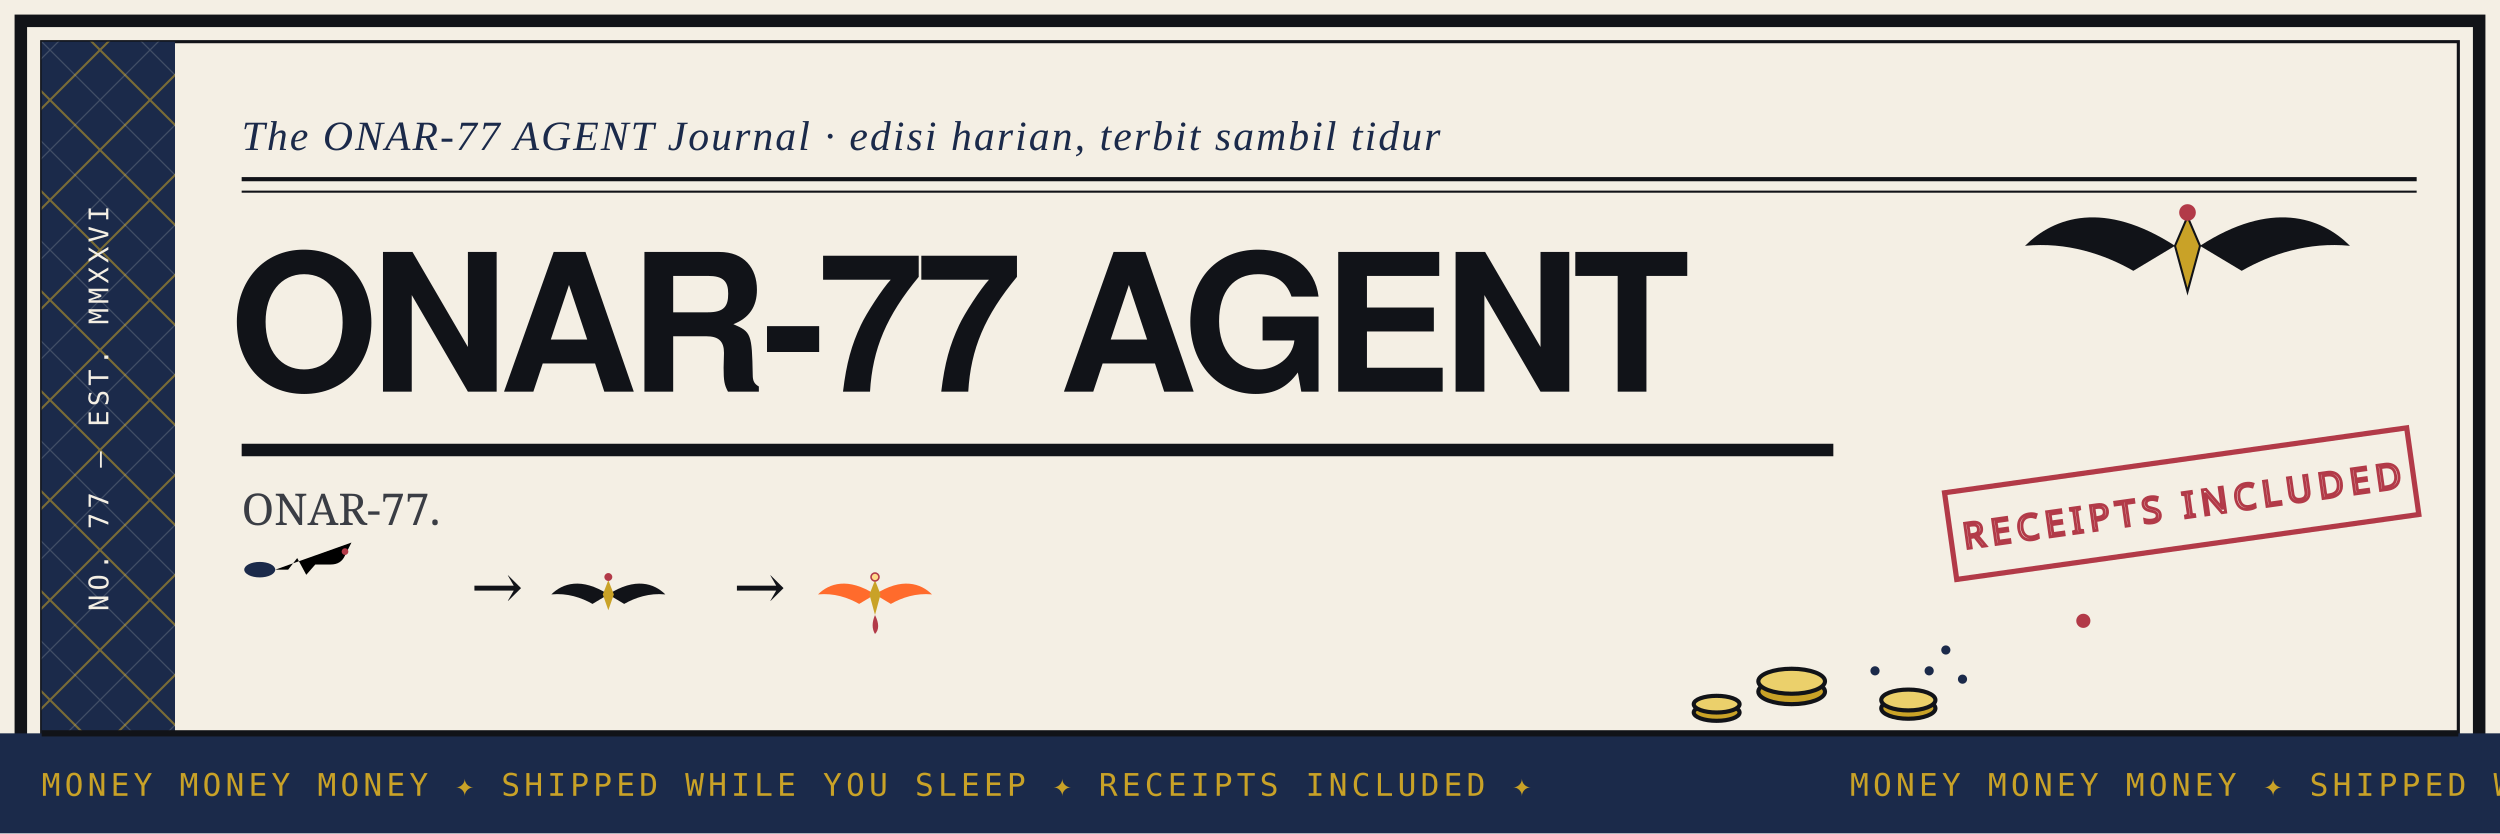
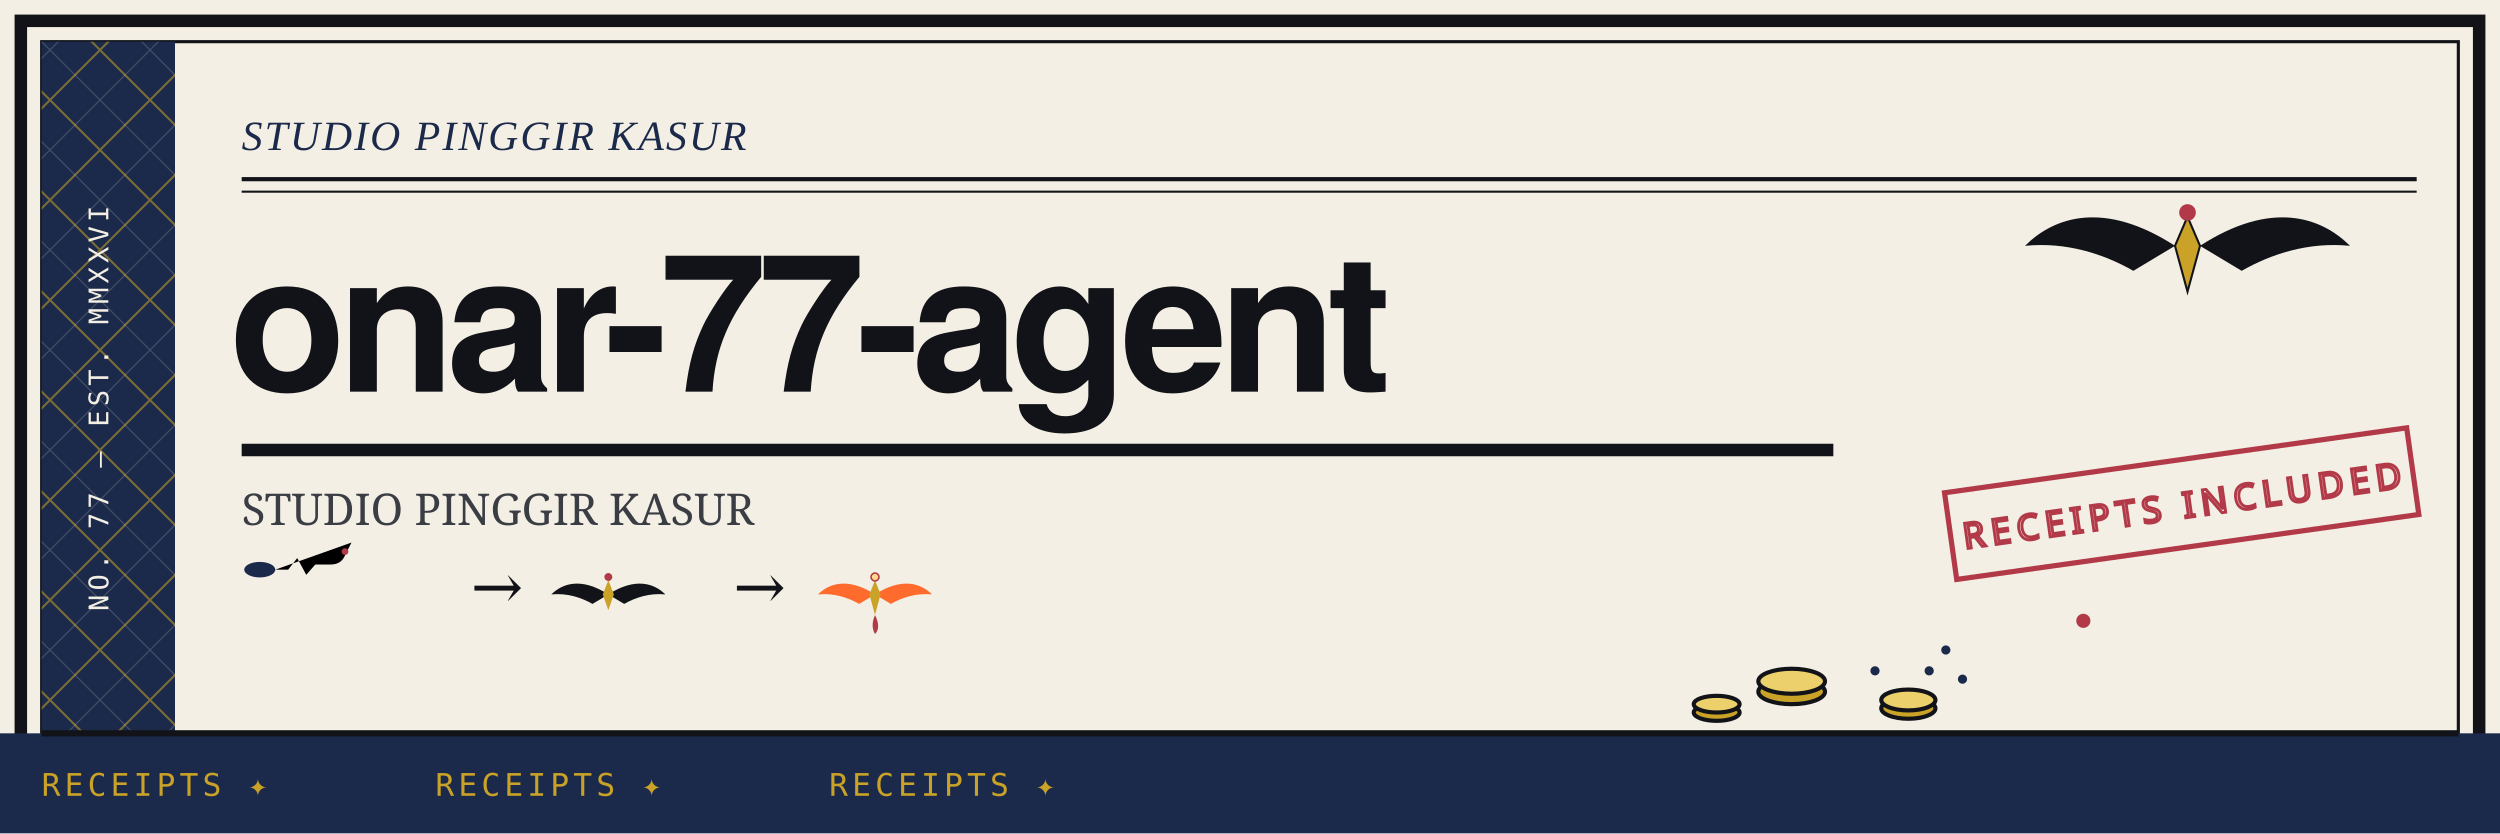
- <svg xmlns="http://www.w3.org/2000/svg" width="1200" height="400" viewBox="0 0 1200 400" role="img" aria-label="ONAR-77 AGENT — ONAR-77. ONAR-77.">
+ <svg xmlns="http://www.w3.org/2000/svg" width="1200" height="400" viewBox="0 0 1200 400" role="img" aria-label="onar-77-agent — STUDIO PINGGIR KASUR. STUDIO PINGGIR KASUR">
  <defs>
    <style>
      .paper { fill: #F4EFE4; }
      .hair  { stroke: #111318; fill: none; }
      .kicker { font-family: Georgia, "Times New Roman", serif; font-style: italic;
                font-size: 20px; letter-spacing: 1px; fill: #1B2A4A; }
      .title { font-family: "Arial Black", "Helvetica Neue", Impact, sans-serif;
                font-weight: 900; font-size: 92px; letter-spacing: -4px; fill: #111318; }
      .sub   { font-family: Georgia, serif; font-size: 21px; fill: #3a3d44; }
      .mono  { font-family: ui-monospace, Menlo, monospace; font-size: 13px;
                letter-spacing: 2px; fill: #1B2A4A; }
      .arr   { font-family: Georgia, serif; font-size: 30px; fill: #111318; }
      .stamp { font-family: "Arial Black", Impact, sans-serif; font-size: 17px;
                letter-spacing: 3px; fill: none; stroke: #B23A48; stroke-width: 1.4; }
      .ticker{ font-family: ui-monospace, Menlo, monospace; font-size: 15px;
                letter-spacing: 2px; fill: #C9A227; }
      /* — animations (CSS keyframes run inside GitHub's img render) — */
      @keyframes blink { 0%,49% {opacity:1} 50%,100% {opacity:0} }
      @keyframes rise  { 0%,100% {transform:translateY(0)} 50% {transform:translateY(-14px)} }
      @keyframes flapL { 0%,100% {transform:rotate(0deg)} 50% {transform:rotate(-16deg)} }
      @keyframes flapR { 0%,100% {transform:rotate(0deg)} 50% {transform:rotate(16deg)} }
-       @keyframes scroll { 0% {transform:translateX(0)} 100% {transform:translateX(-868px)} }
+       @keyframes scroll { 0% {transform:translateX(0)} 100% {transform:translateX(-189px)} }
      @keyframes wig   { 0%,100% {transform:rotate(-2deg)} 50% {transform:rotate(2deg)} }
      @keyframes draw  { to {stroke-dashoffset: 0;} }
      .cursor { animation: blink 1.1s steps(1) infinite; }
      @keyframes sting { 0%,70%,100% {rotate:0deg} 80% {rotate:-8deg} 90% {rotate:4deg} }
      @keyframes flap  { 0%,100% {scale:1 1} 50% {scale:1 .72} }
      @keyframes rise  { 0%,100% {translate:0 0} 50% {translate:0 -6px} }
      @keyframes chase { 0%,55%,100% {opacity:.25} 25% {opacity:1} }
      .scorp2,.eagle2,.phx2 { transform-box: fill-box; }
      .scorp2 { transform-origin: 20% 80%; animation: sting 3s ease-in-out infinite; }
      .eagle2 { transform-origin: center; animation: flap 1.9s ease-in-out infinite; }
      .phx2   { transform-origin: center bottom; animation: flap 1.5s ease-in-out infinite, rise 3.2s ease-in-out infinite; }
      .arr2   { animation: chase 2.4s linear infinite; }
      .arr2b  { animation-delay: .5s; }
      .phoenix { transform-origin: 1050px 118px; animation: rise 3.2s ease-in-out infinite; }
      .wL { transform-origin: 1044px 118px; animation: flapL 1.6s ease-in-out infinite; }
      .wR { transform-origin: 1056px 118px; animation: flapR 1.6s ease-in-out infinite; }
      .tape  { animation: scroll 12s linear infinite; }
      .scorp { stroke-dasharray: 220; stroke-dashoffset: 220;
               animation: draw 4s ease-out 0.4s forwards; }
      .coin  { transform-box: fill-box; transform-origin: center; animation: wig 2.4s ease-in-out infinite; }
      .coin2 { animation-delay: .6s; } .coin3 { animation-delay: 1.2s; }
    </style>
    <pattern id="argyle" width="48" height="48" patternUnits="userSpaceOnUse">
      <rect width="48" height="48" fill="#1B2A4A" />
      <path d="M24 0 L48 24 L24 48 L0 24 Z" fill="none" stroke="#C9A227" stroke-width="1" opacity=".55" />
      <path d="M0 0 L48 48 M48 0 L0 48" stroke="#F4EFE4" stroke-width=".6" opacity=".18" />
    </pattern>
    <clipPath id="tapeclip">
      <rect x="0" y="352" width="1200" height="48" />
    </clipPath>
  </defs>
  <rect width="1200" height="400" class="paper" />
  <rect x="10" y="10" width="1180" height="380" class="hair" stroke-width="6" />
  <rect x="20" y="20" width="1160" height="360" class="hair" stroke-width="1.5" />
  <rect x="20" y="20" width="64" height="332" fill="url(#argyle)" />
  <text x="52" y="196" transform="rotate(-90 52 196)" text-anchor="middle" class="mono" style="fill:#F4EFE4">NO. 77 — EST. MMXXVI</text>
-   <text x="116" y="72" class="kicker">The ONAR-77 AGENT Journal · edisi harian, terbit sambil tidur</text>
+   <text x="116" y="72" class="kicker">STUDIO PINGGIR KASUR</text>
  <line x1="116" y1="86" x2="1160" y2="86" class="hair" stroke-width="2" />
  <line x1="116" y1="92" x2="1160" y2="92" class="hair" stroke-width="1" />
-   <text x="110" y="188" class="title">ONAR-77 AGENT</text>
+   <text x="110" y="188" class="title">onar-77-agent</text>
  <line x1="116" y1="216" x2="880" y2="216" class="hair" stroke-width="6" />
-   <text x="116" y="252" class="sub">ONAR-77.</text>
+   <text x="116" y="252" class="sub">STUDIO PINGGIR KASUR</text>
  <g class="scorp2" transform="translate(116,266) scale(.62)"> fill="none" stroke="#1B2A4A" stroke-width="3.4" stroke-linecap="round"&gt;
    <ellipse cx="14" cy="12" rx="12" ry="6" fill="#1B2A4A" stroke="none" />
    <path d="M26 12 h10 l7 -9 l7 13 l7 -8 h12 q8 0 11 -7 l5 -10" />
    <circle cx="80" cy="-2" r="2.6" fill="#B23A48" stroke="none" />
    <path d="M-2 20 l-8 8 M6 22 l-3 9 M16 21 l3 9 M26 19 l8 8" />
  </g>
  <text x="226" y="292" class="arr arr2">→</text>
  <g class="eagle2" transform="translate(292,280) scale(.38)">
    <path d="M0 14 C-34 -8 -58 0 -72 14 C-52 12 -34 18 -20 26 Z" fill="#111318" />
    <path d="M0 14 C34 -8 58 0 72 14 C52 12 34 18 20 26 Z" fill="#111318" />
    <path d="M0 -4 L7 14 L0 34 L-7 14 Z" fill="#C9A227" />
    <circle cx="0" cy="-8" r="5" fill="#B23A48" />
  </g>
  <text x="352" y="292" class="arr arr2 arr2b">→</text>
  <g class="phx2" transform="translate(420,280) scale(.38)">
    <path d="M0 14 C-34 -8 -58 0 -72 14 C-52 12 -34 18 -20 26 Z" fill="#FF6B2C" />
    <path d="M0 14 C34 -8 58 0 72 14 C52 12 34 18 20 26 Z" fill="#FF6B2C" />
    <path d="M0 -4 L7 14 L0 40 L-7 14 Z" fill="#C9A227" />
    <path d="M0 40 q-6 14 0 24 q8 -8 0 -24" fill="#B23A48" stroke="none" />
    <circle cx="0" cy="-8" r="5" fill="#FFD98A" stroke="#B23A48" stroke-width="2" />
  </g>
  <g transform="rotate(-8 1010 250)">
    <rect x="936" y="226" width="224" height="42" fill="none" stroke="#B23A48" stroke-width="2.5" />
    <text x="1048" y="254" text-anchor="middle" class="stamp">RECEIPTS INCLUDED</text>
  </g>
  <g class="phoenix">
    <g class="wL">
      <path d="M1044 118 C1010 96 986 104 972 118 C992 116 1010 122 1024 130 Z" fill="#111318" />
    </g>
    <g class="wR">
      <path d="M1056 118 C1090 96 1114 104 1128 118 C1108 116 1090 122 1076 130 Z" fill="#111318" />
    </g>
    <path d="M1050 104 L1056 118 L1050 140 L1044 118 Z" fill="#C9A227" stroke="#111318" />
    <circle cx="1050" cy="102" r="4" fill="#B23A48" />
  </g>
  <g class="scorp" stroke="#1B2A4A" stroke-width="2" fill="none" stroke-linecap="round">
    <path d="M900 322 h26 l8 -10 l8 14 l8 -8 h30 q10 0 14 -8 l6 -12" />
  </g>
  <g fill="#B23A48">
    <circle cx="1000" cy="298" r="3.4" />
  </g>
  <g fill="#1B2A4A">
    <circle cx="900" cy="322" r="2.2" />
    <circle cx="926" cy="322" r="2.2" />
    <circle cx="934" cy="312" r="2.2" />
    <circle cx="942" cy="326" r="2.2" />
  </g>
  <g stroke="#111318" stroke-width="2">
    <g class="coin">
      <ellipse cx="860" cy="332" rx="16" ry="6" fill="#C9A227" />
      <ellipse cx="860" cy="327" rx="16" ry="6" fill="#EBD06B" />
    </g>
    <g class="coin coin2">
      <ellipse cx="916" cy="340" rx="13" ry="5" fill="#C9A227" />
      <ellipse cx="916" cy="336" rx="13" ry="5" fill="#EBD06B" />
    </g>
    <g class="coin coin3">
      <ellipse cx="824" cy="342" rx="11" ry="4" fill="#C9A227" />
      <ellipse cx="824" cy="338" rx="11" ry="4" fill="#EBD06B" />
    </g>
  </g>
  <g clip-path="url(#tapeclip)">
    <rect x="0" y="352" width="1200" height="48" fill="#1B2A4A" />
    <g class="tape">
-       <text x="20" y="382" class="ticker">MONEY MONEY MONEY  ✦  SHIPPED WHILE YOU SLEEP  ✦  RECEIPTS INCLUDED  ✦  </text>
-       <text x="888" y="382" class="ticker">MONEY MONEY MONEY  ✦  SHIPPED WHILE YOU SLEEP  ✦  RECEIPTS INCLUDED  ✦  </text>
-       <text x="1756" y="382" class="ticker">MONEY MONEY MONEY  ✦  SHIPPED WHILE YOU SLEEP  ✦  RECEIPTS INCLUDED  ✦  </text>
+       <text x="20" y="382" class="ticker">RECEIPTS  ✦  </text>
+       <text x="209" y="382" class="ticker">RECEIPTS  ✦  </text>
+       <text x="398" y="382" class="ticker">RECEIPTS  ✦  </text>
    </g>
  </g>
  <line x1="20" y1="352" x2="1180" y2="352" stroke="#111318" stroke-width="3" />
</svg>
